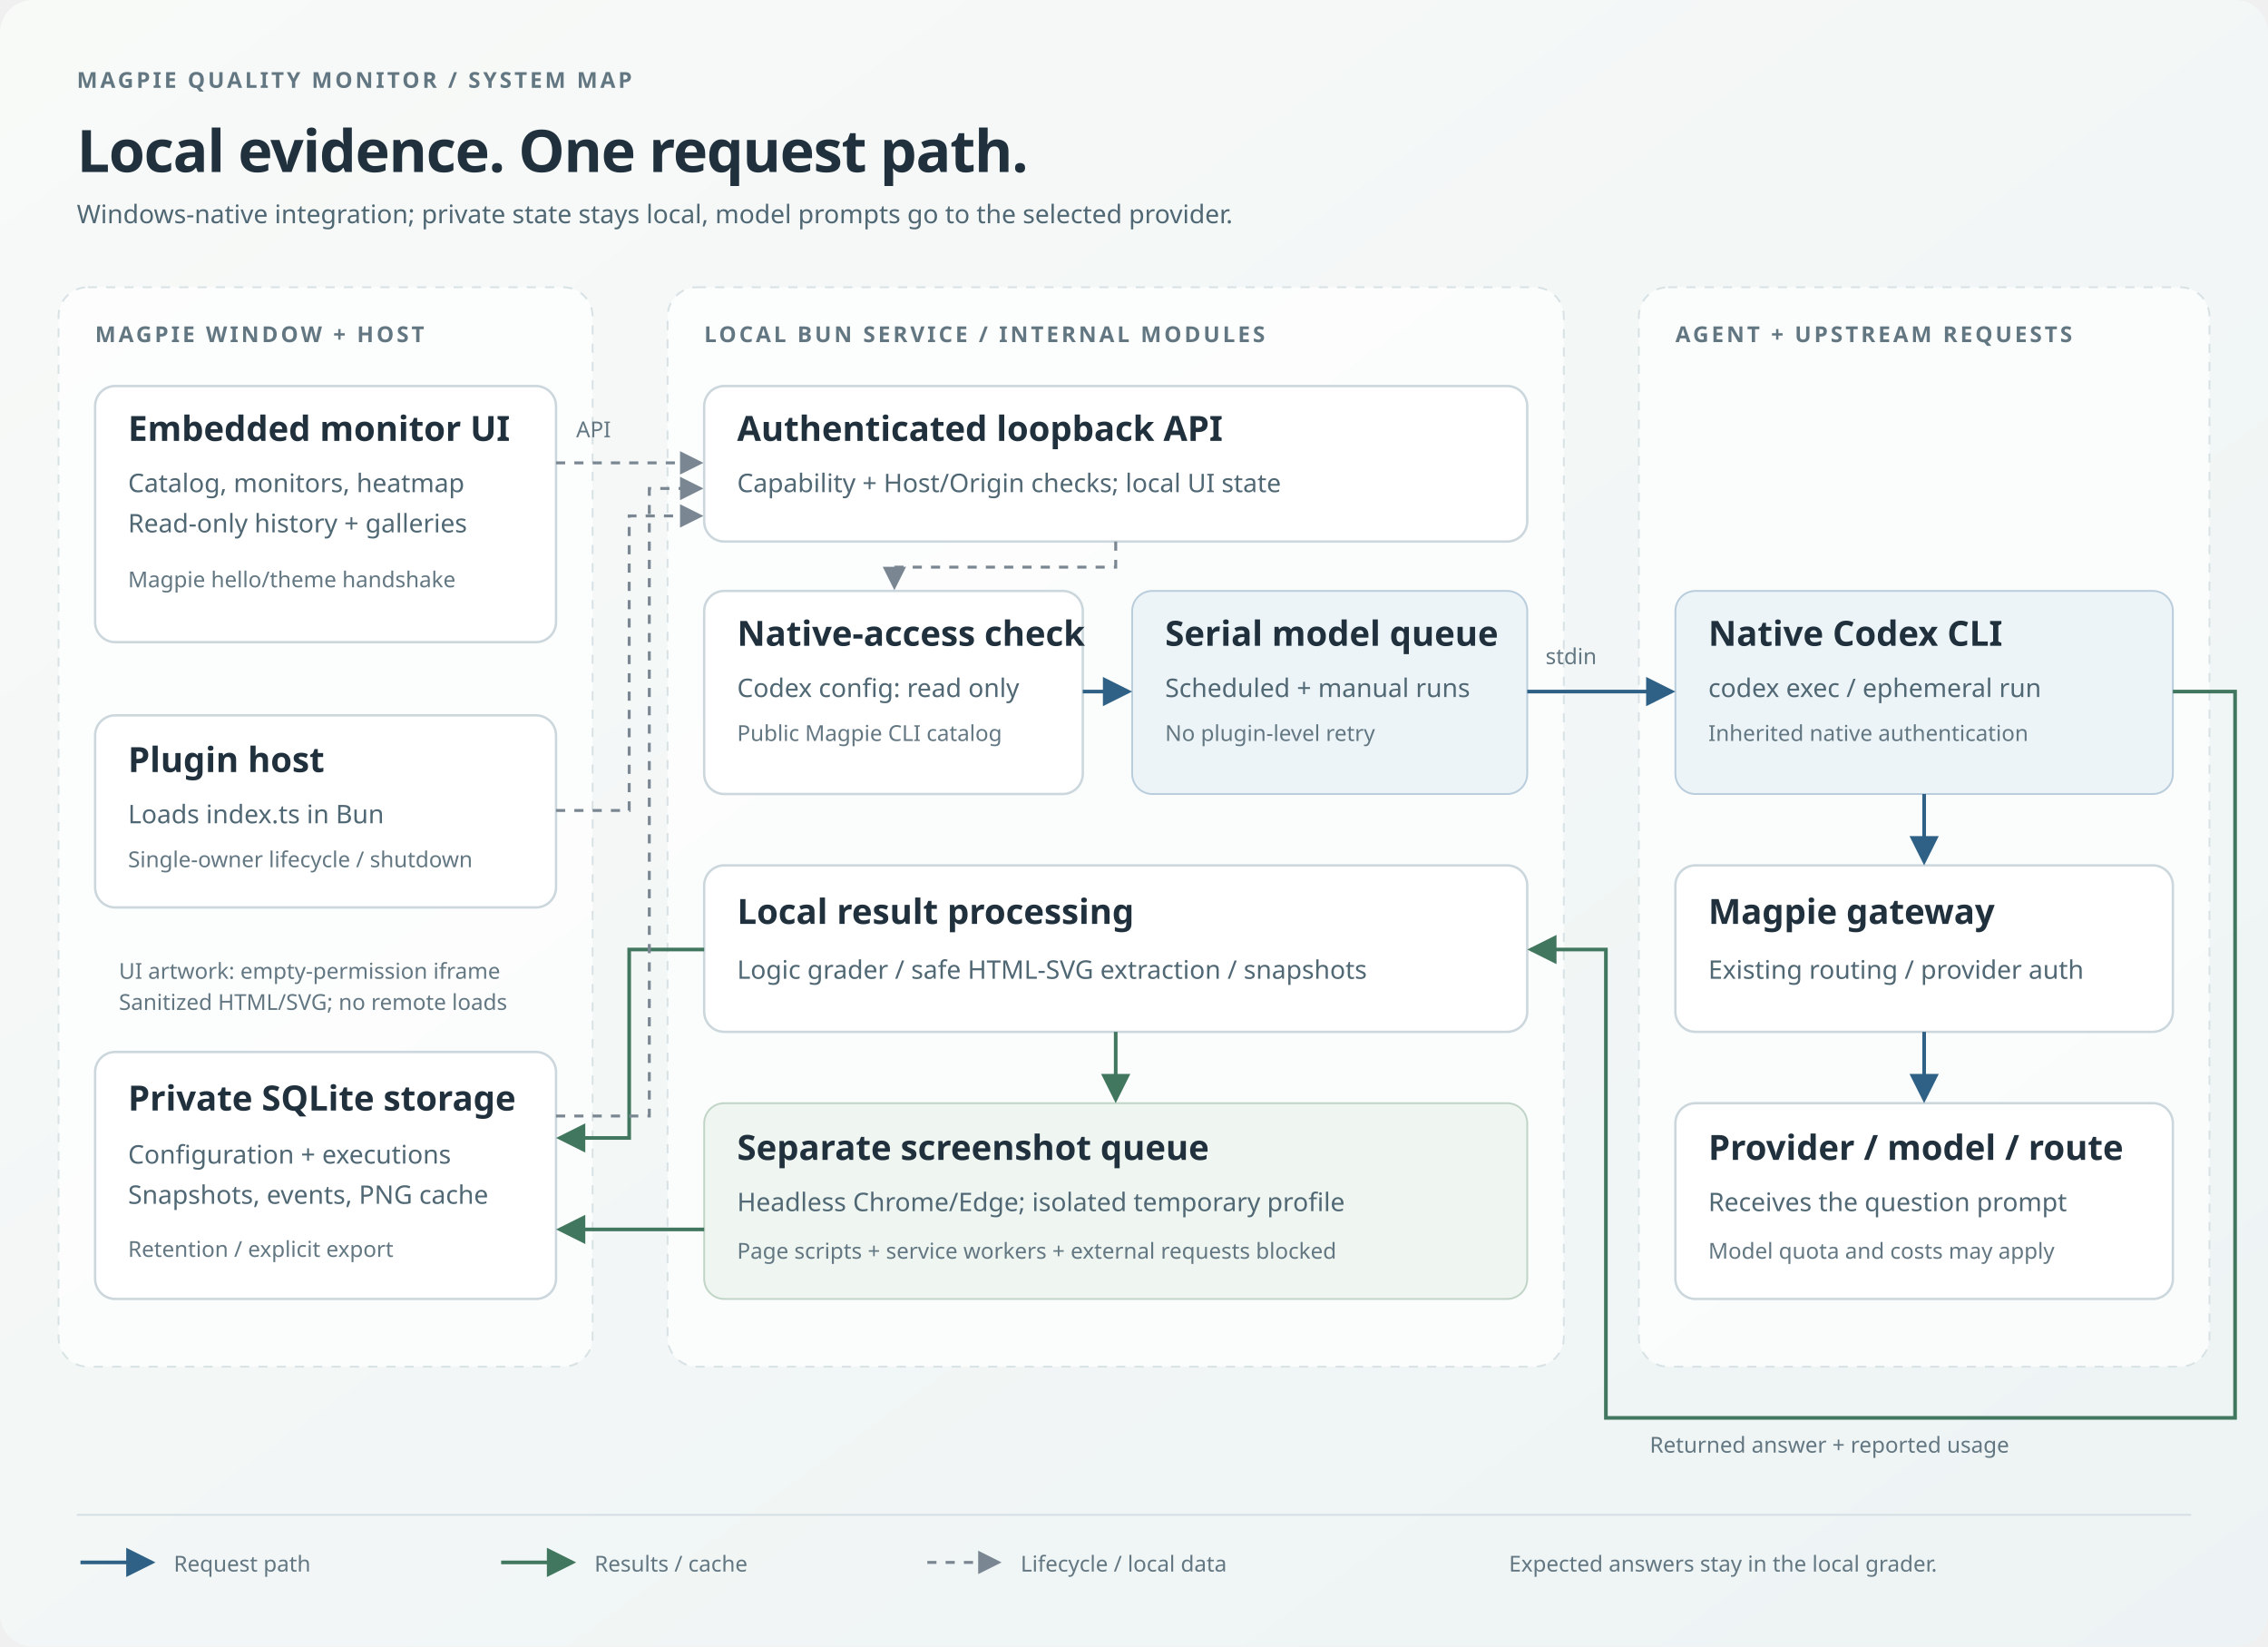
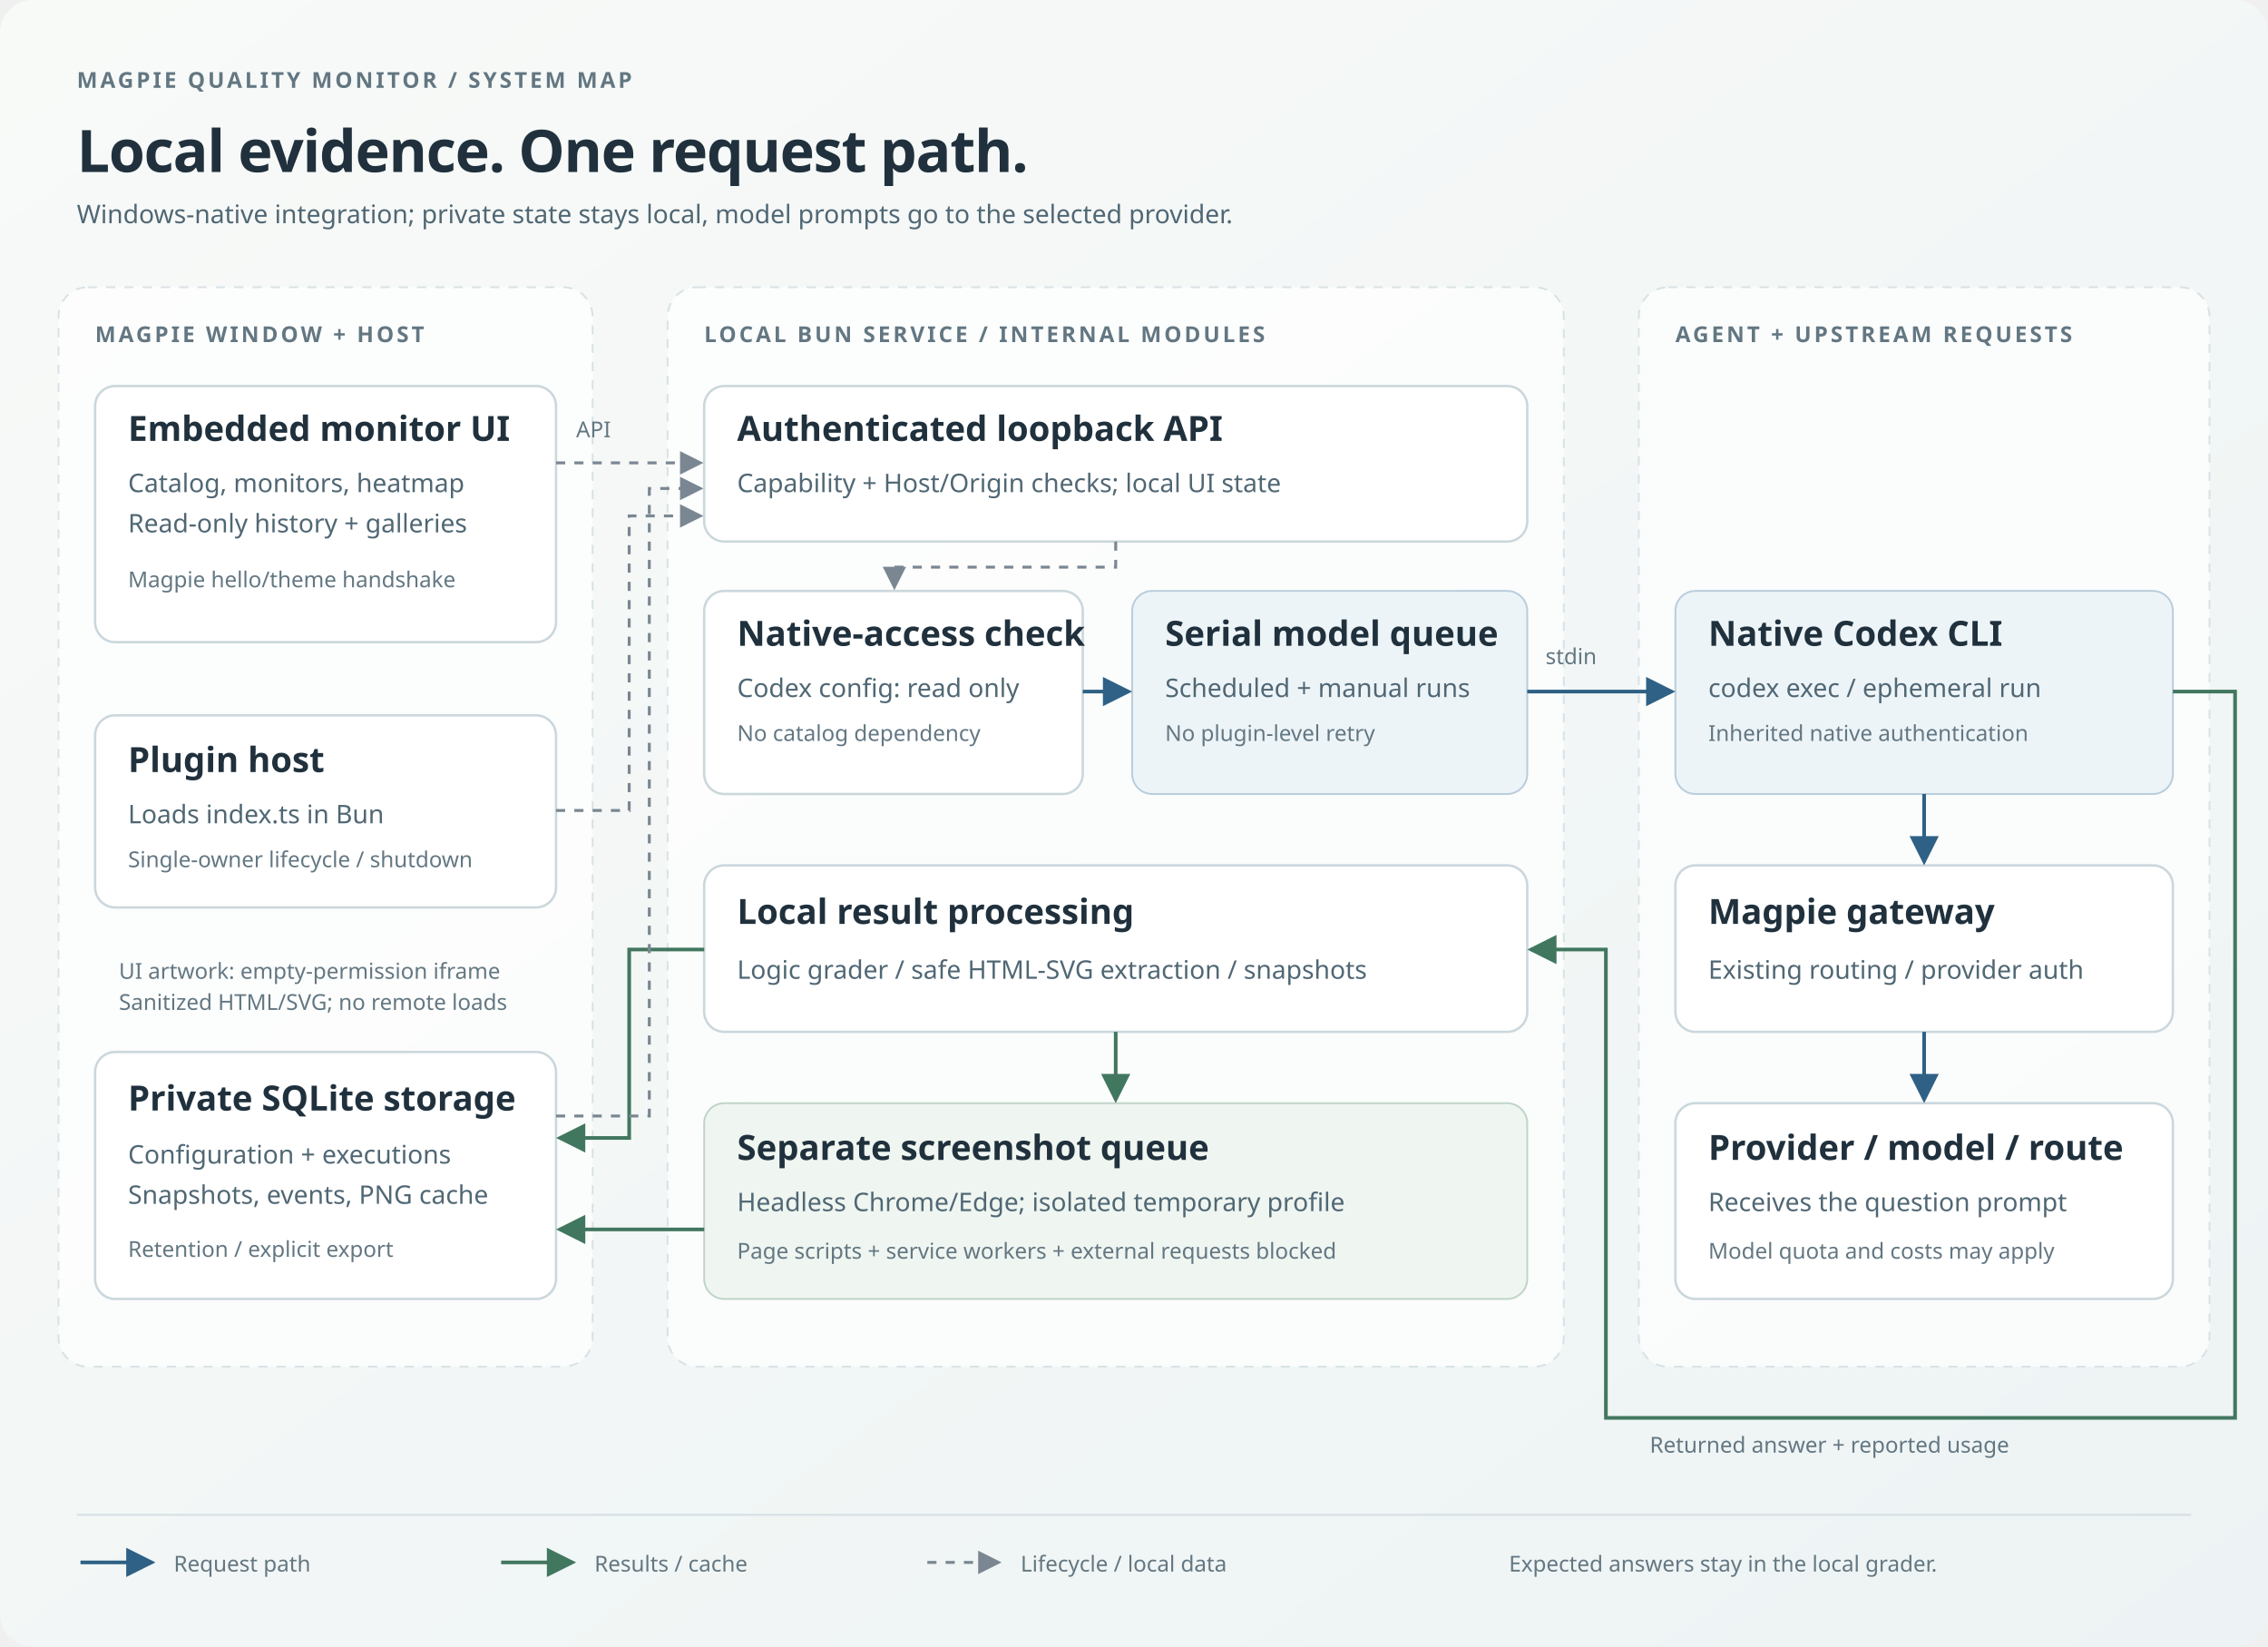
<svg xmlns="http://www.w3.org/2000/svg" viewBox="0 0 1240 900" role="img" aria-labelledby="title desc">
  <defs>
    <linearGradient id="paper" x2="1" y2="1">
      <stop stop-color="#f8faf8" />
      <stop offset="1" stop-color="#edf3f4" />
    </linearGradient>
    <marker id="blue" markerWidth="8" markerHeight="8" refX="7" refY="4" orient="auto">
      <path d="M0 0 8 4 0 8Z" fill="#2e6185" />
    </marker>
    <marker id="green" markerWidth="8" markerHeight="8" refX="7" refY="4" orient="auto">
      <path d="M0 0 8 4 0 8Z" fill="#42775f" />
    </marker>
    <marker id="gray" markerWidth="8" markerHeight="8" refX="7" refY="4" orient="auto">
      <path d="M0 0 8 4 0 8Z" fill="#7a8792" />
    </marker>
    <style>
      text{font-family:'Segoe UI',sans-serif;fill:#20313d} .h{font-size:32px;font-weight:650;letter-spacing:-.6px}
      .label{font-size:12px;letter-spacing:1.5px;fill:#637782;font-weight:600}.name{font-size:19px;font-weight:600}
      .body{font-size:14px;fill:#506774}.tiny{font-size:12px;fill:#637782}.zone{fill:#ffffff;fill-opacity:.7;stroke:#d8e2e5;stroke-dasharray:5 5}
      .box{fill:#fff;stroke:#cbd7dc;stroke-width:1.3}.request{fill:none;stroke:#2e6185;stroke-width:2;marker-end:url(#blue)}
      .result{fill:none;stroke:#42775f;stroke-width:2;marker-end:url(#green)}.meta{fill:none;stroke:#7a8792;stroke-width:1.6;stroke-dasharray:5 5;marker-end:url(#gray)}
    </style>
  </defs>
  <rect width="1240" height="900" rx="18" fill="url(#paper)" />
  <text x="42" y="48" class="label">MAGPIE QUALITY MONITOR / SYSTEM MAP</text>
  <text x="42" y="94" class="h">Local evidence. One request path.</text>
  <text x="42" y="122" class="body">Windows-native integration; private state stays local, model prompts go to the selected provider.</text>
  <rect x="32" y="157" width="292" height="590" rx="16" class="zone" />
  <text x="52" y="187" class="label">MAGPIE WINDOW + HOST</text>
  <rect x="52" y="211" width="252" height="140" rx="11" class="box" />
  <text x="70" y="241" class="name">Embedded monitor UI</text>
  <text x="70" y="269" class="body">Catalog, monitors, heatmap</text>
  <text x="70" y="291" class="body">Read-only history + galleries</text>
  <text x="70" y="321" class="tiny">Magpie hello/theme handshake</text>
  <rect x="52" y="391" width="252" height="105" rx="11" class="box" />
  <text x="70" y="422" class="name">Plugin host</text>
  <text x="70" y="450" class="body">Loads index.ts in Bun</text>
  <text x="70" y="474" class="tiny">Single-owner lifecycle / shutdown</text>
  <rect x="52" y="575" width="252" height="135" rx="11" class="box" />
  <text x="70" y="607" class="name">Private SQLite storage</text>
  <text x="70" y="636" class="body">Configuration + executions</text>
  <text x="70" y="658" class="body">Snapshots, events, PNG cache</text>
  <text x="70" y="687" class="tiny">Retention / explicit export</text>
  <rect x="365" y="157" width="490" height="590" rx="16" class="zone" />
  <text x="385" y="187" class="label">LOCAL BUN SERVICE / INTERNAL MODULES</text>
  <rect x="385" y="211" width="450" height="85" rx="11" class="box" />
  <text x="403" y="241" class="name">Authenticated loopback API</text>
  <text x="403" y="269" class="body">Capability + Host/Origin checks; local UI state</text>
  <rect x="385" y="323" width="207" height="111" rx="11" class="box" />
  <text x="403" y="353" class="name">Native-access check</text>
  <text x="403" y="381" class="body">Codex config: read only</text>
-   <text x="403" y="405" class="tiny">Public Magpie CLI catalog</text>
+   <text x="403" y="405" class="tiny">No catalog dependency</text>
  <rect x="619" y="323" width="216" height="111" rx="11" fill="#edf4f8" stroke="#b9cddc" />
  <text x="637" y="353" class="name">Serial model queue</text>
  <text x="637" y="381" class="body">Scheduled + manual runs</text>
  <text x="637" y="405" class="tiny">No plugin-level retry</text>
  <rect x="385" y="473" width="450" height="91" rx="11" class="box" />
  <text x="403" y="505" class="name">Local result processing</text>
  <text x="403" y="535" class="body">Logic grader / safe HTML-SVG extraction / snapshots</text>
  <rect x="385" y="603" width="450" height="107" rx="11" fill="#eff5f0" stroke="#c0d5c7" />
  <text x="403" y="634" class="name">Separate screenshot queue</text>
  <text x="403" y="662" class="body">Headless Chrome/Edge; isolated temporary profile</text>
  <text x="403" y="688" class="tiny">Page scripts + service workers + external requests blocked</text>
  <rect x="896" y="157" width="312" height="590" rx="16" class="zone" />
  <text x="916" y="187" class="label">AGENT + UPSTREAM REQUESTS</text>
  <rect x="916" y="323" width="272" height="111" rx="11" fill="#edf4f8" stroke="#b9cddc" />
  <text x="934" y="353" class="name">Native Codex CLI</text>
  <text x="934" y="381" class="body">codex exec / ephemeral run</text>
  <text x="934" y="405" class="tiny">Inherited native authentication</text>
  <rect x="916" y="473" width="272" height="91" rx="11" class="box" />
  <text x="934" y="505" class="name">Magpie gateway</text>
  <text x="934" y="535" class="body">Existing routing / provider auth</text>
  <rect x="916" y="603" width="272" height="107" rx="11" class="box" />
  <text x="934" y="634" class="name">Provider / model / route</text>
  <text x="934" y="662" class="body">Receives the question prompt</text>
  <text x="934" y="688" class="tiny">Model quota and costs may apply</text>
  <path d="M304 253H383" class="meta" />
  <text x="315" y="239" class="tiny">API</text>
  <path d="M304 443H344V282H383" class="meta" />
  <path d="M610 296V310H489V321" class="meta" />
  <path d="M592 378H617" class="request" />
  <path d="M835 378H914" class="request" />
  <text x="845" y="363" class="tiny">stdin</text>
  <path d="M1052 434V471" class="request" />
  <path d="M1052 564V601" class="request" />
  <path d="M1188 378H1222V775H878V519H837" class="result" />
  <text x="902" y="794" class="tiny">Returned answer + reported usage</text>
  <path d="M610 564V601" class="result" />
  <path d="M385 519H344V622H306" class="result" />
  <path d="M385 672H306" class="result" />
  <path d="M304 610H355V267H383" class="meta" />
  <text x="65" y="535" class="tiny">UI artwork: empty-permission iframe</text>
  <text x="65" y="552" class="tiny">Sanitized HTML/SVG; no remote loads</text>
  <path d="M42 828H1198" stroke="#d5dfe3" />
  <path d="M44 854H83" class="request" />
  <text x="95" y="859" class="tiny">Request path</text>
  <path d="M274 854H313" class="result" />
  <text x="325" y="859" class="tiny">Results / cache</text>
  <path d="M507 854H546" class="meta" />
  <text x="558" y="859" class="tiny">Lifecycle / local data</text>
  <text x="825" y="859" class="tiny">Expected answers stay in the local grader.</text>
</svg>
